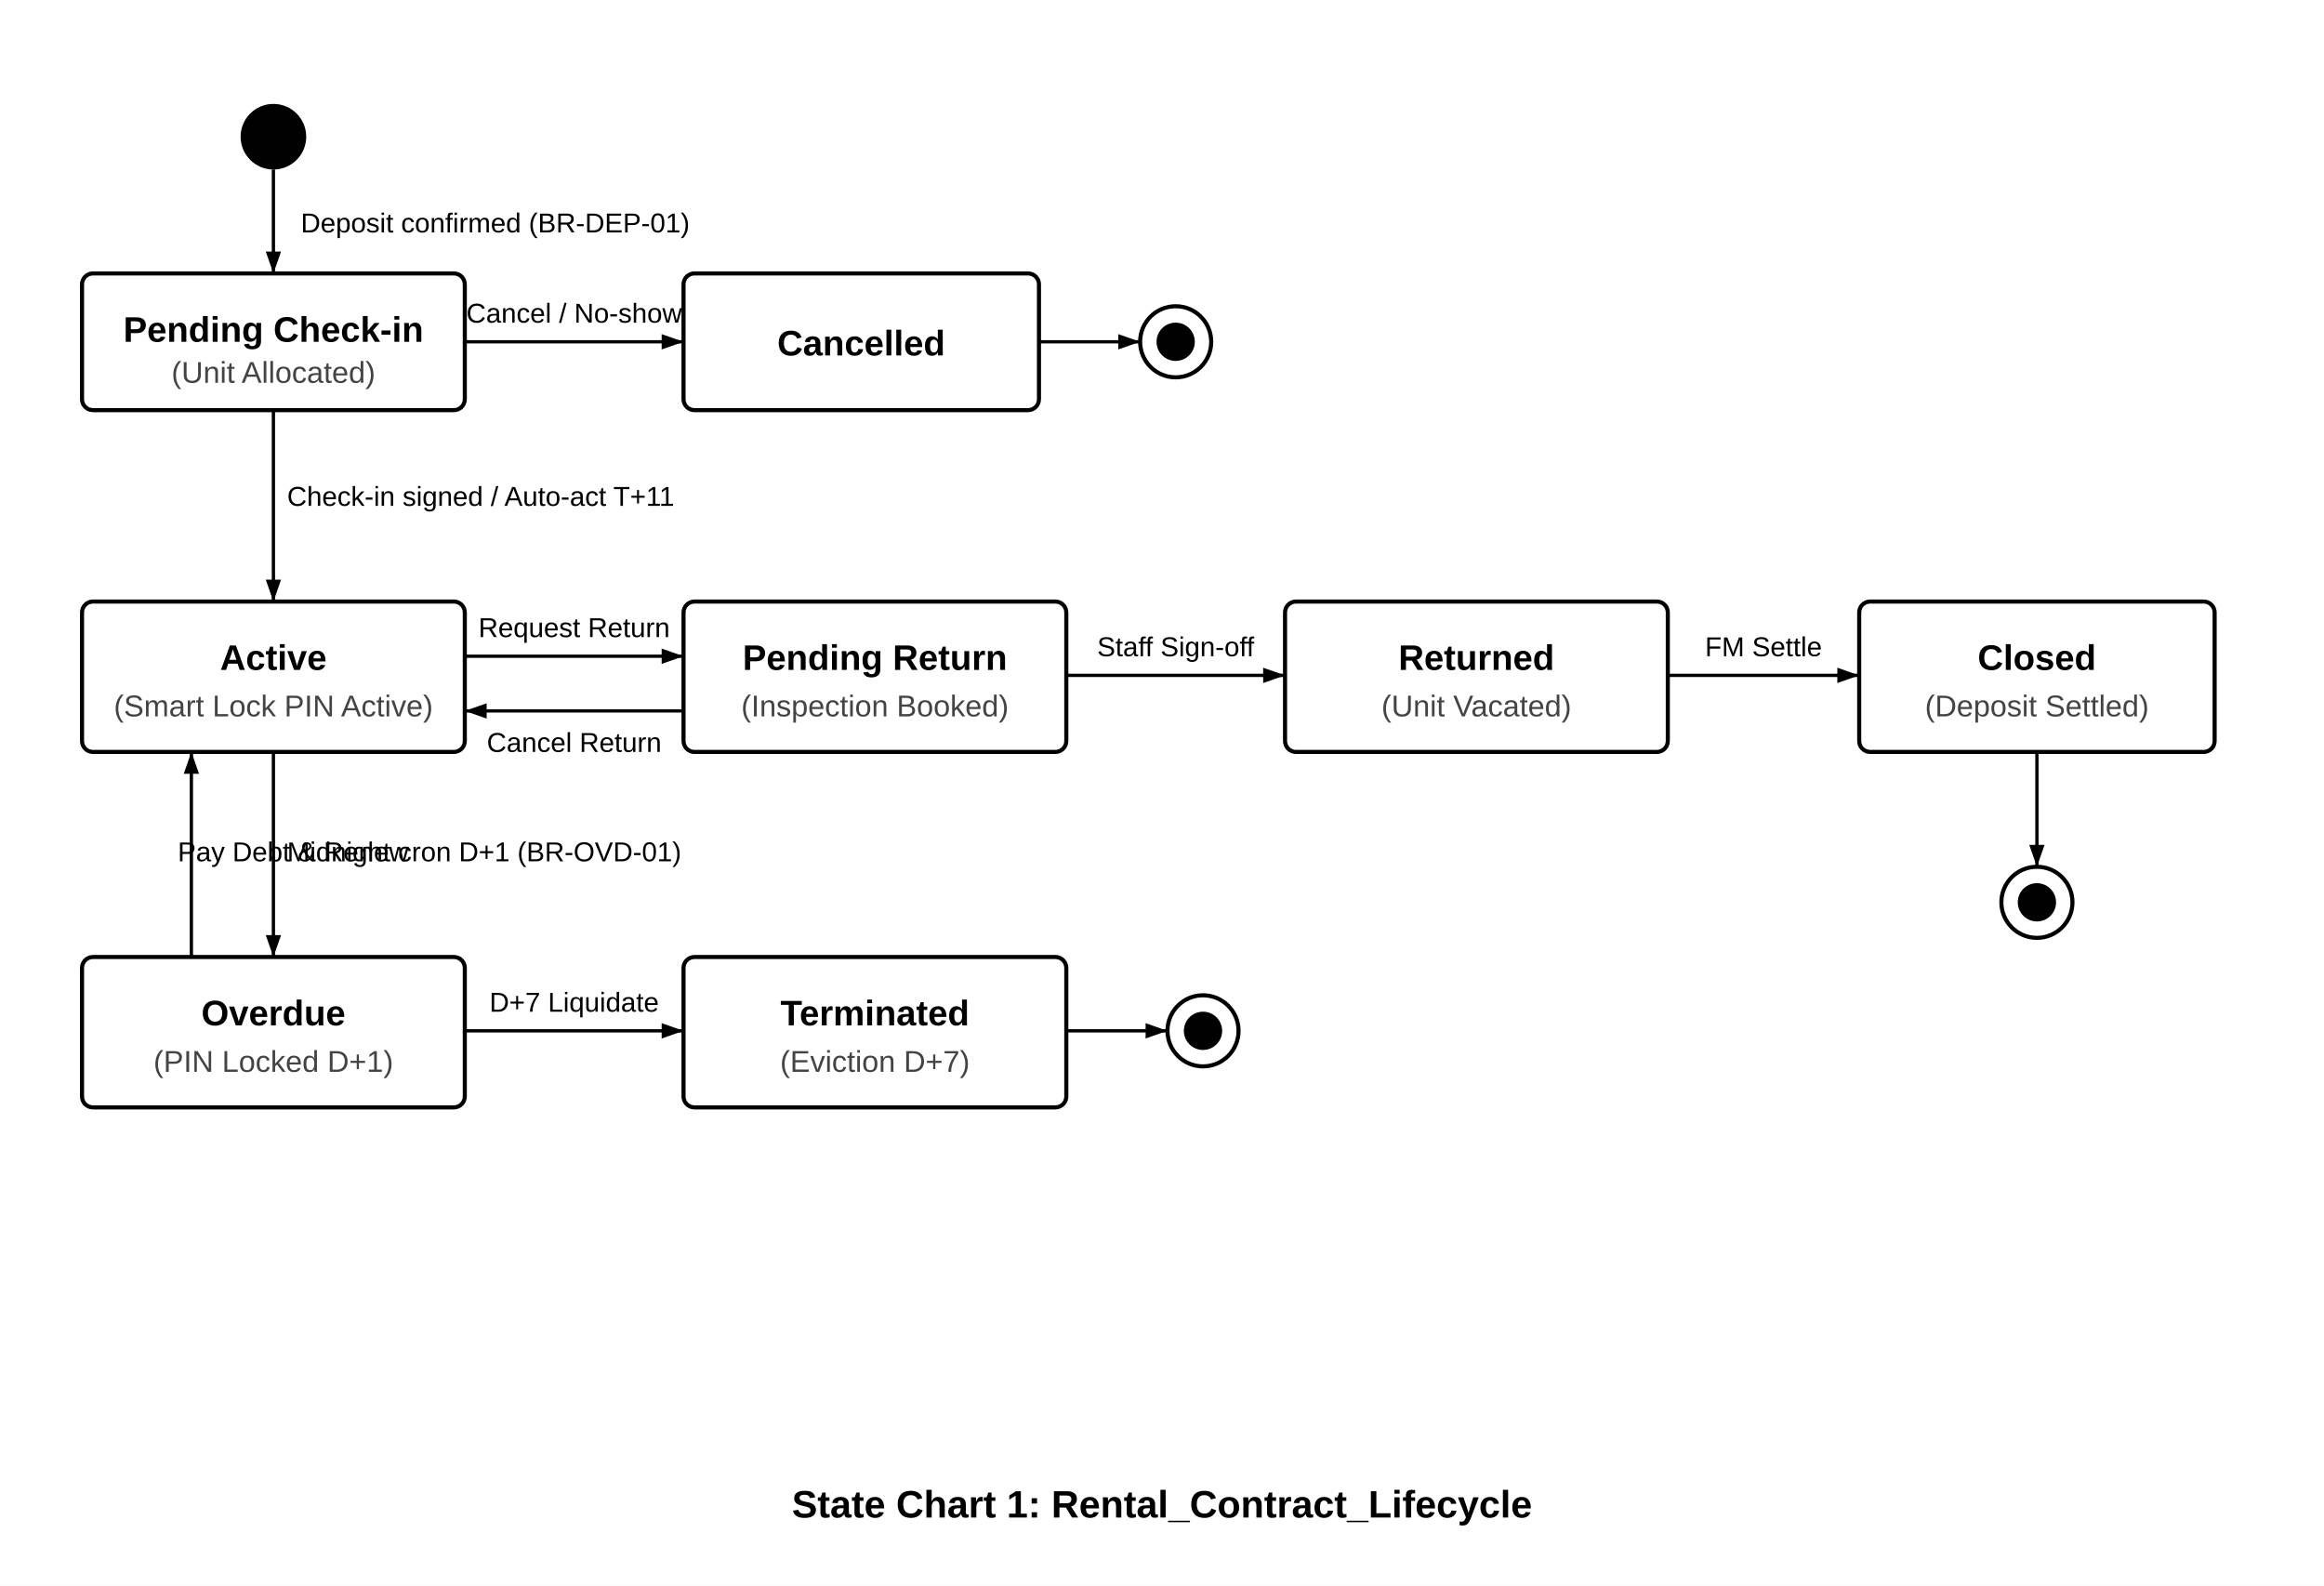
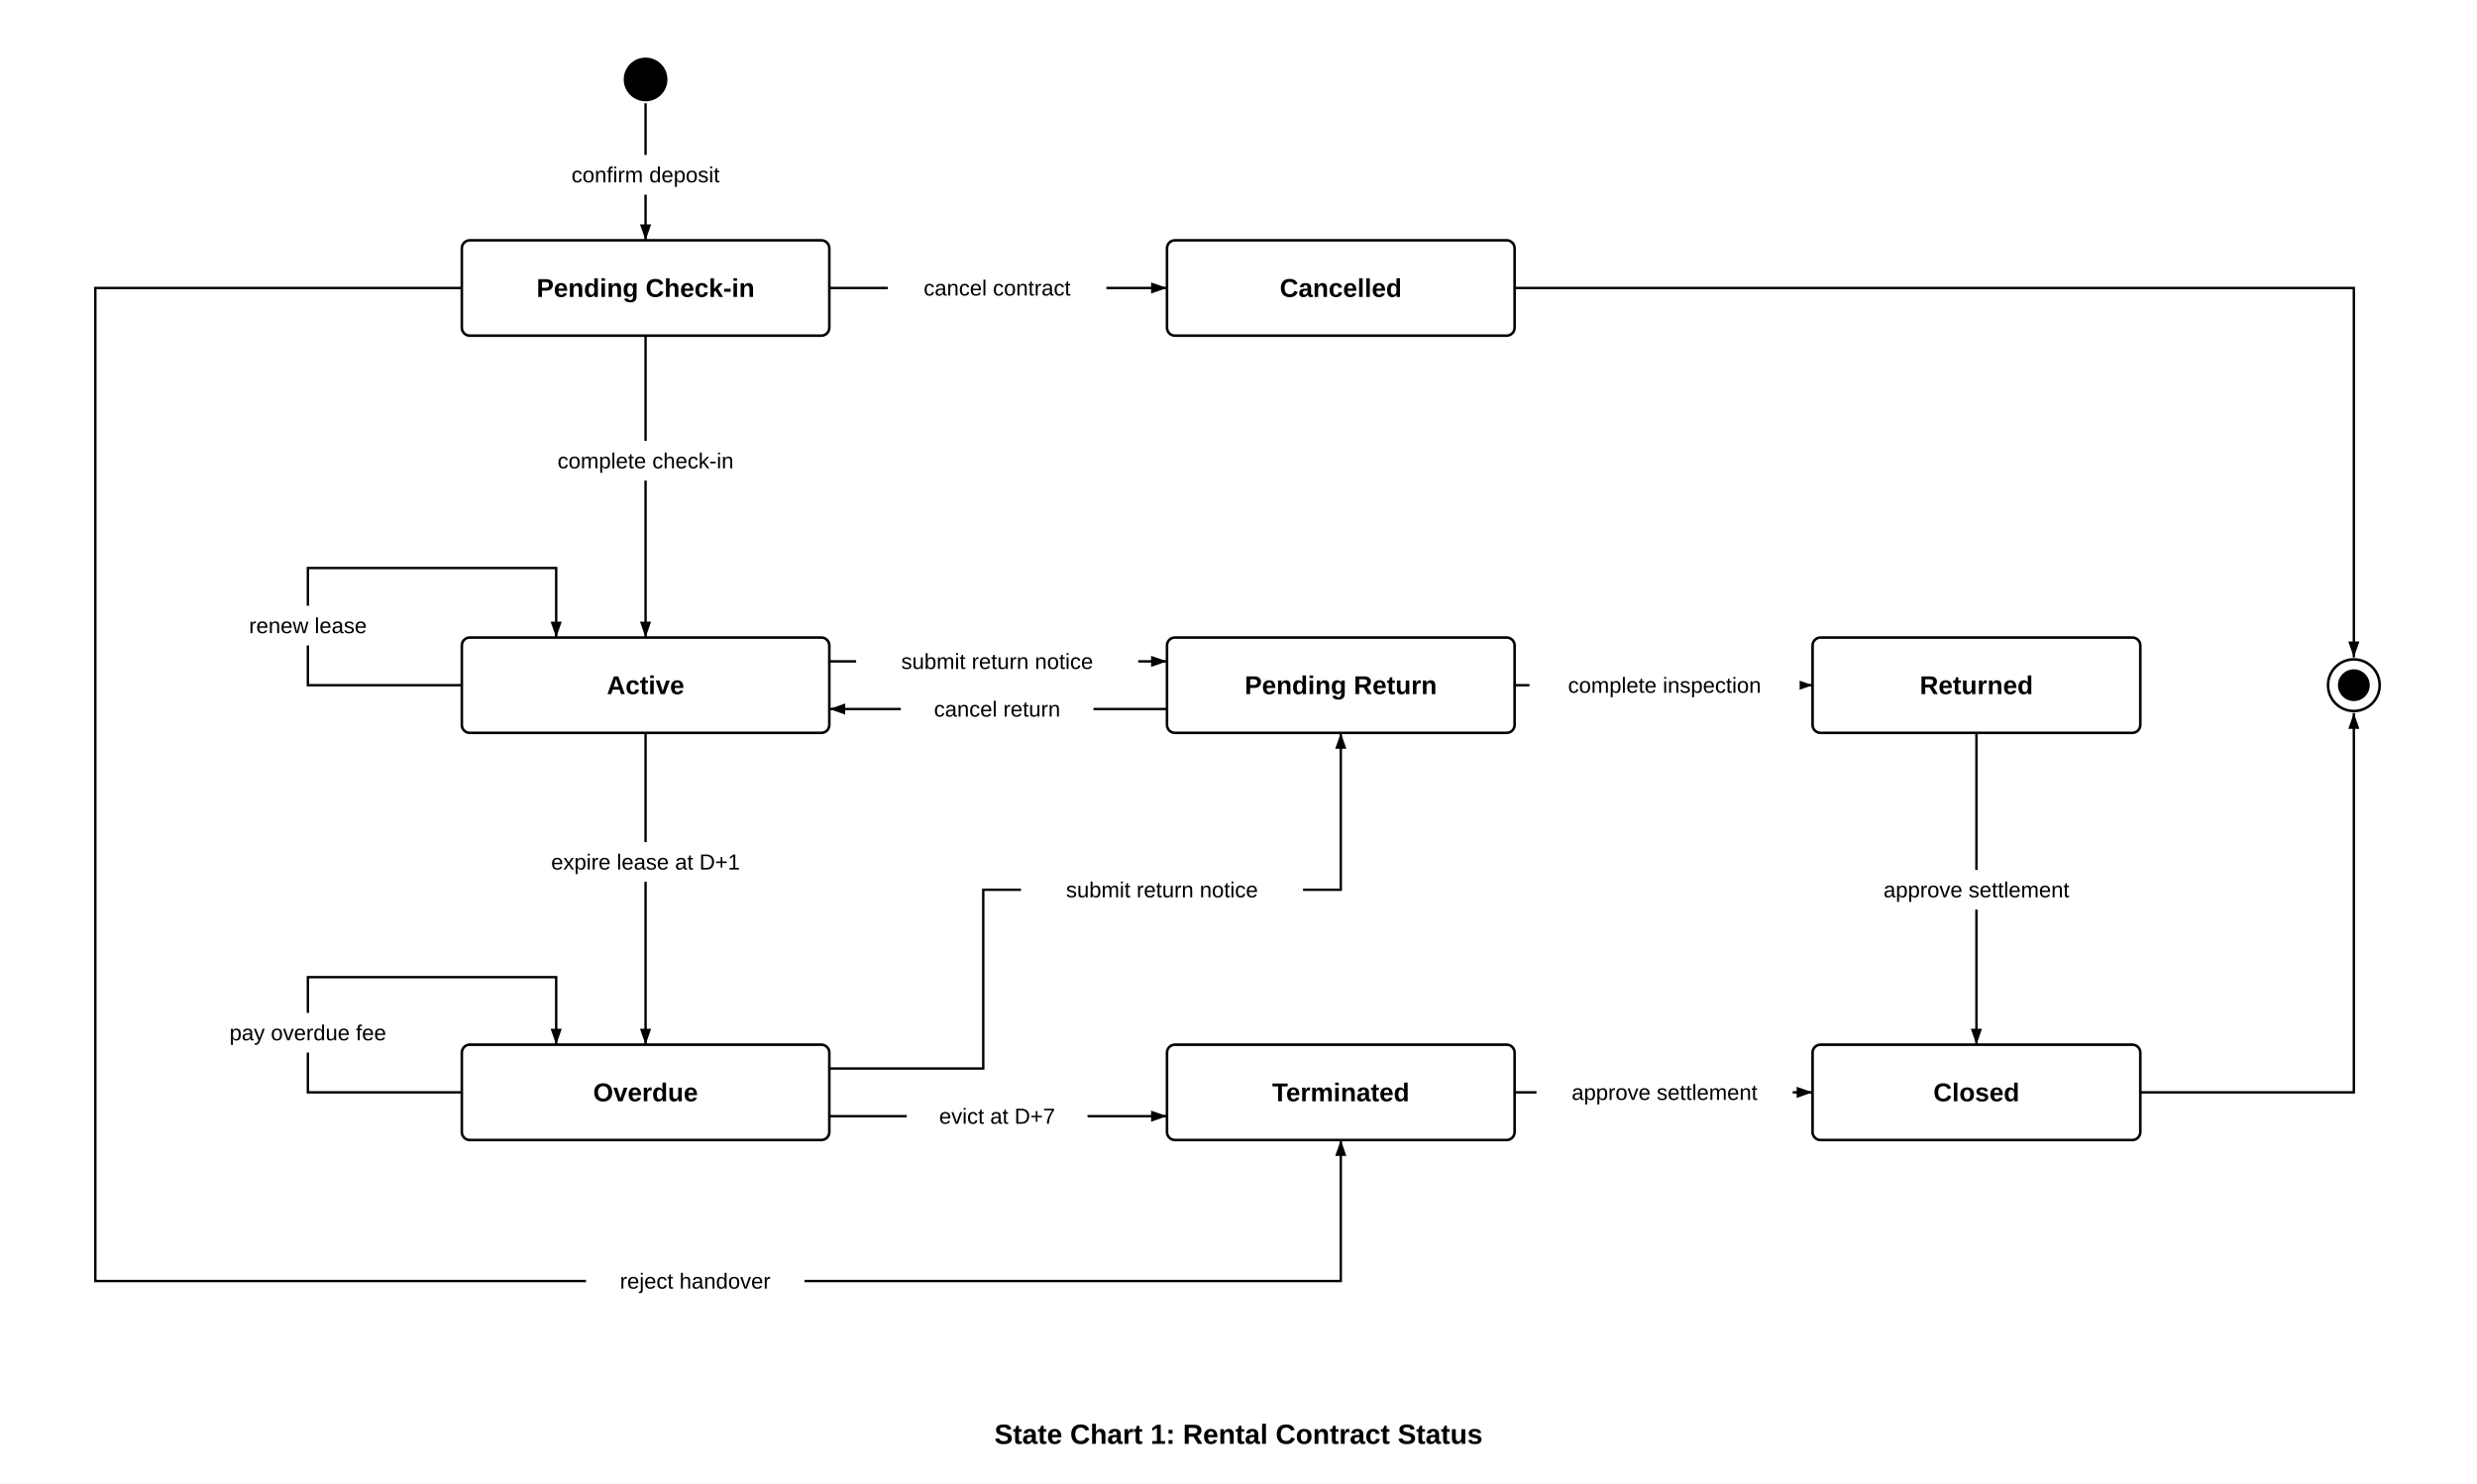
- <svg xmlns="http://www.w3.org/2000/svg" viewBox="0 0 850 580" width="850" height="580">
+ <svg xmlns="http://www.w3.org/2000/svg" viewBox="0 0 1247 747" width="1247" height="747">
  <style>
-     .state-title { font-family: Arial, sans-serif; font-size: 13px; font-weight: bold; text-anchor: middle; fill: #000000; }
-     .state-desc { font-family: Arial, sans-serif; font-size: 11px; text-anchor: middle; fill: #444444; }
-     .edge-label { font-family: Arial, sans-serif; font-size: 10px; fill: #000000; text-anchor: middle; }
-     .edge-label-start { font-family: Arial, sans-serif; font-size: 10px; fill: #000000; text-anchor: start; }
-     .caption { font-family: Arial, sans-serif; font-size: 14px; font-weight: bold; text-anchor: middle; fill: #000000; }
+     .state-name { font-family: Arial, Helvetica, sans-serif; font-size: 13px; font-weight: bold; text-anchor: middle; fill: #000000; }
+     .edge-label { font-family: Arial, Helvetica, sans-serif; font-size: 11px; text-anchor: middle; fill: #000000; }
+     .caption { font-family: Arial, Helvetica, sans-serif; font-size: 14px; font-weight: bold; text-anchor: middle; fill: #000000; }
  </style>
  <defs>
    <marker id="arrow" viewBox="0 0 10 10" refX="10" refY="5" markerWidth="8" markerHeight="8" orient="auto" markerUnits="userSpaceOnUse">
      <path d="M 0 1.5 L 10 5 L 0 8.5 z" fill="#000000" />
    </marker>
  </defs>
-   <rect width="850" height="580" fill="#ffffff" />
-   <circle cx="100" cy="50" r="12" fill="#000000" />
-   <path d="M 100 62 L 100 100" stroke="#000000" stroke-width="1.2" fill="none" marker-end="url(#arrow)" />
-   <text x="110" y="85" class="edge-label-start">Deposit confirmed (BR-DEP-01)</text>
-   <rect x="30" y="100" width="140" height="50" rx="4" ry="4" stroke="#000000" stroke-width="1.5" fill="#ffffff" />
-   <text x="100" y="125" class="state-title">Pending Check-in</text>
-   <text x="100" y="140" class="state-desc">(Unit Allocated)</text>
-   <rect x="250" y="100" width="130" height="50" rx="4" ry="4" stroke="#000000" stroke-width="1.5" fill="#ffffff" />
-   <text x="315" y="130" class="state-title">Cancelled</text>
-   <path d="M 170 125 L 250 125" stroke="#000000" stroke-width="1.2" fill="none" marker-end="url(#arrow)" />
-   <text x="210" y="118" class="edge-label">Cancel / No-show</text>
-   <rect x="30" y="220" width="140" height="55" rx="4" ry="4" stroke="#000000" stroke-width="1.5" fill="#ffffff" />
-   <text x="100" y="245" class="state-title">Active</text>
-   <text x="100" y="262" class="state-desc">(Smart Lock PIN Active)</text>
-   <path d="M 100 150 L 100 220" stroke="#000000" stroke-width="1.2" fill="none" marker-end="url(#arrow)" />
-   <text x="105" y="185" class="edge-label-start">Check-in signed / Auto-act T+11</text>
-   <rect x="250" y="220" width="140" height="55" rx="4" ry="4" stroke="#000000" stroke-width="1.5" fill="#ffffff" />
-   <text x="320" y="245" class="state-title">Pending Return</text>
-   <text x="320" y="262" class="state-desc">(Inspection Booked)</text>
-   <path d="M 170 240 L 250 240" stroke="#000000" stroke-width="1.2" fill="none" marker-end="url(#arrow)" />
-   <text x="210" y="233" class="edge-label">Request Return</text>
-   <path d="M 250 260 L 170 260" stroke="#000000" stroke-width="1.2" fill="none" marker-end="url(#arrow)" />
-   <text x="210" y="275" class="edge-label">Cancel Return</text>
-   <rect x="30" y="350" width="140" height="55" rx="4" ry="4" stroke="#000000" stroke-width="1.5" fill="#ffffff" />
-   <text x="100" y="375" class="state-title">Overdue</text>
-   <text x="100" y="392" class="state-desc">(PIN Locked D+1)</text>
-   <path d="M 100 275 L 100 350" stroke="#000000" stroke-width="1.2" fill="none" marker-end="url(#arrow)" />
-   <text x="105" y="315" class="edge-label-start">Midnight cron D+1 (BR-OVD-01)</text>
-   <path d="M 70 350 L 70 275" stroke="#000000" stroke-width="1.2" fill="none" marker-end="url(#arrow)" />
-   <text x="65" y="315" class="edge-label-start">Pay Debt &amp; Renew</text>
-   <rect x="470" y="220" width="140" height="55" rx="4" ry="4" stroke="#000000" stroke-width="1.5" fill="#ffffff" />
-   <text x="540" y="245" class="state-title">Returned</text>
-   <text x="540" y="262" class="state-desc">(Unit Vacated)</text>
-   <path d="M 390 247 L 470 247" stroke="#000000" stroke-width="1.2" fill="none" marker-end="url(#arrow)" />
-   <text x="430" y="240" class="edge-label">Staff Sign-off</text>
-   <rect x="680" y="220" width="130" height="55" rx="4" ry="4" stroke="#000000" stroke-width="1.5" fill="#ffffff" />
-   <text x="745" y="245" class="state-title">Closed</text>
-   <text x="745" y="262" class="state-desc">(Deposit Settled)</text>
-   <path d="M 610 247 L 680 247" stroke="#000000" stroke-width="1.2" fill="none" marker-end="url(#arrow)" />
-   <text x="645" y="240" class="edge-label">FM Settle</text>
-   <rect x="250" y="350" width="140" height="55" rx="4" ry="4" stroke="#000000" stroke-width="1.5" fill="#ffffff" />
-   <text x="320" y="375" class="state-title">Terminated</text>
-   <text x="320" y="392" class="state-desc">(Eviction D+7)</text>
-   <path d="M 170 377 L 250 377" stroke="#000000" stroke-width="1.2" fill="none" marker-end="url(#arrow)" />
-   <text x="210" y="370" class="edge-label">D+7 Liquidate</text>
-   <circle cx="430" cy="125" r="13" stroke="#000000" stroke-width="1.5" fill="#ffffff" />
-   <circle cx="430" cy="125" r="7" fill="#000000" />
-   <path d="M 380 125 L 417 125" stroke="#000000" stroke-width="1.2" fill="none" marker-end="url(#arrow)" />
-   <circle cx="440" cy="377" r="13" stroke="#000000" stroke-width="1.5" fill="#ffffff" />
-   <circle cx="440" cy="377" r="7" fill="#000000" />
-   <path d="M 390 377 L 427 377" stroke="#000000" stroke-width="1.2" fill="none" marker-end="url(#arrow)" />
-   <circle cx="745" cy="330" r="13" stroke="#000000" stroke-width="1.5" fill="#ffffff" />
-   <circle cx="745" cy="330" r="7" fill="#000000" />
-   <path d="M 745 275 L 745 317" stroke="#000000" stroke-width="1.2" fill="none" marker-end="url(#arrow)" />
-   <text x="425" y="555" class="caption">State Chart 1: Rental_Contract_Lifecycle</text>
+   <rect width="1247" height="747" fill="#ffffff" />
+   <path d="M 325 52 L 325 121" fill="none" stroke="#000000" stroke-width="1.2" stroke-linejoin="miter" marker-end="url(#arrow)" />
+   <path d="M 417.5 145 L 587.5 145" fill="none" stroke="#000000" stroke-width="1.2" stroke-linejoin="miter" marker-end="url(#arrow)" />
+   <path d="M 232.5 145 L 48 145 L 48 645 L 675 645 L 675 574" fill="none" stroke="#000000" stroke-width="1.2" stroke-linejoin="miter" marker-end="url(#arrow)" />
+   <path d="M 325 169 L 325 321" fill="none" stroke="#000000" stroke-width="1.2" stroke-linejoin="miter" marker-end="url(#arrow)" />
+   <path d="M 232.5 345 L 155 345 L 155 286 L 280 286 L 280 321" fill="none" stroke="#000000" stroke-width="1.2" stroke-linejoin="miter" marker-end="url(#arrow)" />
+   <path d="M 417.5 333 L 587.5 333" fill="none" stroke="#000000" stroke-width="1.2" stroke-linejoin="miter" marker-end="url(#arrow)" />
+   <path d="M 587.5 357 L 417.5 357" fill="none" stroke="#000000" stroke-width="1.2" stroke-linejoin="miter" marker-end="url(#arrow)" />
+   <path d="M 762.5 345 L 912.5 345" fill="none" stroke="#000000" stroke-width="1.2" stroke-linejoin="miter" marker-end="url(#arrow)" />
+   <path d="M 995 369 L 995 526" fill="none" stroke="#000000" stroke-width="1.2" stroke-linejoin="miter" marker-end="url(#arrow)" />
+   <path d="M 325 369 L 325 526" fill="none" stroke="#000000" stroke-width="1.2" stroke-linejoin="miter" marker-end="url(#arrow)" />
+   <path d="M 232.5 550 L 155 550 L 155 492 L 280 492 L 280 526" fill="none" stroke="#000000" stroke-width="1.2" stroke-linejoin="miter" marker-end="url(#arrow)" />
+   <path d="M 417.5 538 L 495 538 L 495 448 L 675 448 L 675 369" fill="none" stroke="#000000" stroke-width="1.2" stroke-linejoin="miter" marker-end="url(#arrow)" />
+   <path d="M 417.5 562 L 587.5 562" fill="none" stroke="#000000" stroke-width="1.2" stroke-linejoin="miter" marker-end="url(#arrow)" />
+   <path d="M 762.5 550 L 912.5 550" fill="none" stroke="#000000" stroke-width="1.2" stroke-linejoin="miter" marker-end="url(#arrow)" />
+   <path d="M 762.5 145 L 1185 145 L 1185 331" fill="none" stroke="#000000" stroke-width="1.2" stroke-linejoin="miter" marker-end="url(#arrow)" />
+   <path d="M 1077.5 550 L 1185 550 L 1185 359" fill="none" stroke="#000000" stroke-width="1.2" stroke-linejoin="miter" marker-end="url(#arrow)" />
+   <circle cx="325" cy="40" r="11" fill="#000000" />
+   <rect x="232.5" y="121" width="185" height="48" rx="4" ry="4" fill="#ffffff" stroke="#000000" stroke-width="1.3" />
+   <text x="325" y="145" class="state-name" dominant-baseline="central">Pending Check-in</text>
+   <rect x="587.5" y="121" width="175" height="48" rx="4" ry="4" fill="#ffffff" stroke="#000000" stroke-width="1.3" />
+   <text x="675" y="145" class="state-name" dominant-baseline="central">Cancelled</text>
+   <rect x="232.5" y="321" width="185" height="48" rx="4" ry="4" fill="#ffffff" stroke="#000000" stroke-width="1.3" />
+   <text x="325" y="345" class="state-name" dominant-baseline="central">Active</text>
+   <rect x="587.5" y="321" width="175" height="48" rx="4" ry="4" fill="#ffffff" stroke="#000000" stroke-width="1.3" />
+   <text x="675" y="345" class="state-name" dominant-baseline="central">Pending Return</text>
+   <rect x="912.5" y="321" width="165" height="48" rx="4" ry="4" fill="#ffffff" stroke="#000000" stroke-width="1.3" />
+   <text x="995" y="345" class="state-name" dominant-baseline="central">Returned</text>
+   <rect x="232.5" y="526" width="185" height="48" rx="4" ry="4" fill="#ffffff" stroke="#000000" stroke-width="1.3" />
+   <text x="325" y="550" class="state-name" dominant-baseline="central">Overdue</text>
+   <rect x="587.5" y="526" width="175" height="48" rx="4" ry="4" fill="#ffffff" stroke="#000000" stroke-width="1.3" />
+   <text x="675" y="550" class="state-name" dominant-baseline="central">Terminated</text>
+   <rect x="912.5" y="526" width="165" height="48" rx="4" ry="4" fill="#ffffff" stroke="#000000" stroke-width="1.3" />
+   <text x="995" y="550" class="state-name" dominant-baseline="central">Closed</text>
+   <circle cx="1185" cy="345" r="13" fill="#ffffff" stroke="#000000" stroke-width="1.3" />
+   <circle cx="1185" cy="345" r="8" fill="#000000" />
+   <rect x="270" y="78" width="110" height="20" rx="2" ry="2" fill="#ffffff" stroke="none" />
+   <text x="325" y="88" class="edge-label" dominant-baseline="central">confirm deposit</text>
+   <rect x="447" y="135" width="110" height="20" rx="2" ry="2" fill="#ffffff" stroke="none" />
+   <text x="502" y="145" class="edge-label" dominant-baseline="central">cancel contract</text>
+   <rect x="295" y="635" width="110" height="20" rx="2" ry="2" fill="#ffffff" stroke="none" />
+   <text x="350" y="645" class="edge-label" dominant-baseline="central">reject handover</text>
+   <rect x="263.5" y="222" width="123" height="20" rx="2" ry="2" fill="#ffffff" stroke="none" />
+   <text x="325" y="232" class="edge-label" dominant-baseline="central">complete check-in</text>
+   <rect x="113" y="305" width="84" height="20" rx="2" ry="2" fill="#ffffff" stroke="none" />
+   <text x="155" y="315" class="edge-label" dominant-baseline="central">renew lease</text>
+   <rect x="431" y="323" width="142" height="20" rx="2" ry="2" fill="#ffffff" stroke="none" />
+   <text x="502" y="333" class="edge-label" dominant-baseline="central">submit return notice</text>
+   <rect x="453.5" y="347" width="97" height="20" rx="2" ry="2" fill="#ffffff" stroke="none" />
+   <text x="502" y="357" class="edge-label" dominant-baseline="central">cancel return</text>
+   <rect x="770" y="335" width="136" height="20" rx="2" ry="2" fill="#ffffff" stroke="none" />
+   <text x="838" y="345" class="edge-label" dominant-baseline="central">complete inspection</text>
+   <rect x="930.5" y="438" width="129" height="20" rx="2" ry="2" fill="#ffffff" stroke="none" />
+   <text x="995" y="448" class="edge-label" dominant-baseline="central">approve settlement</text>
+   <rect x="257" y="424" width="136" height="20" rx="2" ry="2" fill="#ffffff" stroke="none" />
+   <text x="325" y="434" class="edge-label" dominant-baseline="central">expire lease at D+1</text>
+   <rect x="100" y="510" width="110" height="20" rx="2" ry="2" fill="#ffffff" stroke="none" />
+   <text x="155" y="520" class="edge-label" dominant-baseline="central">pay overdue fee</text>
+   <rect x="514" y="438" width="142" height="20" rx="2" ry="2" fill="#ffffff" stroke="none" />
+   <text x="585" y="448" class="edge-label" dominant-baseline="central">submit return notice</text>
+   <rect x="456.5" y="552" width="91" height="20" rx="2" ry="2" fill="#ffffff" stroke="none" />
+   <text x="502" y="562" class="edge-label" dominant-baseline="central">evict at D+7</text>
+   <rect x="773.5" y="540" width="129" height="20" rx="2" ry="2" fill="#ffffff" stroke="none" />
+   <text x="838" y="550" class="edge-label" dominant-baseline="central">approve settlement</text>
+   <text x="623.5" y="727" class="caption">State Chart 1: Rental Contract Status</text>
</svg>
